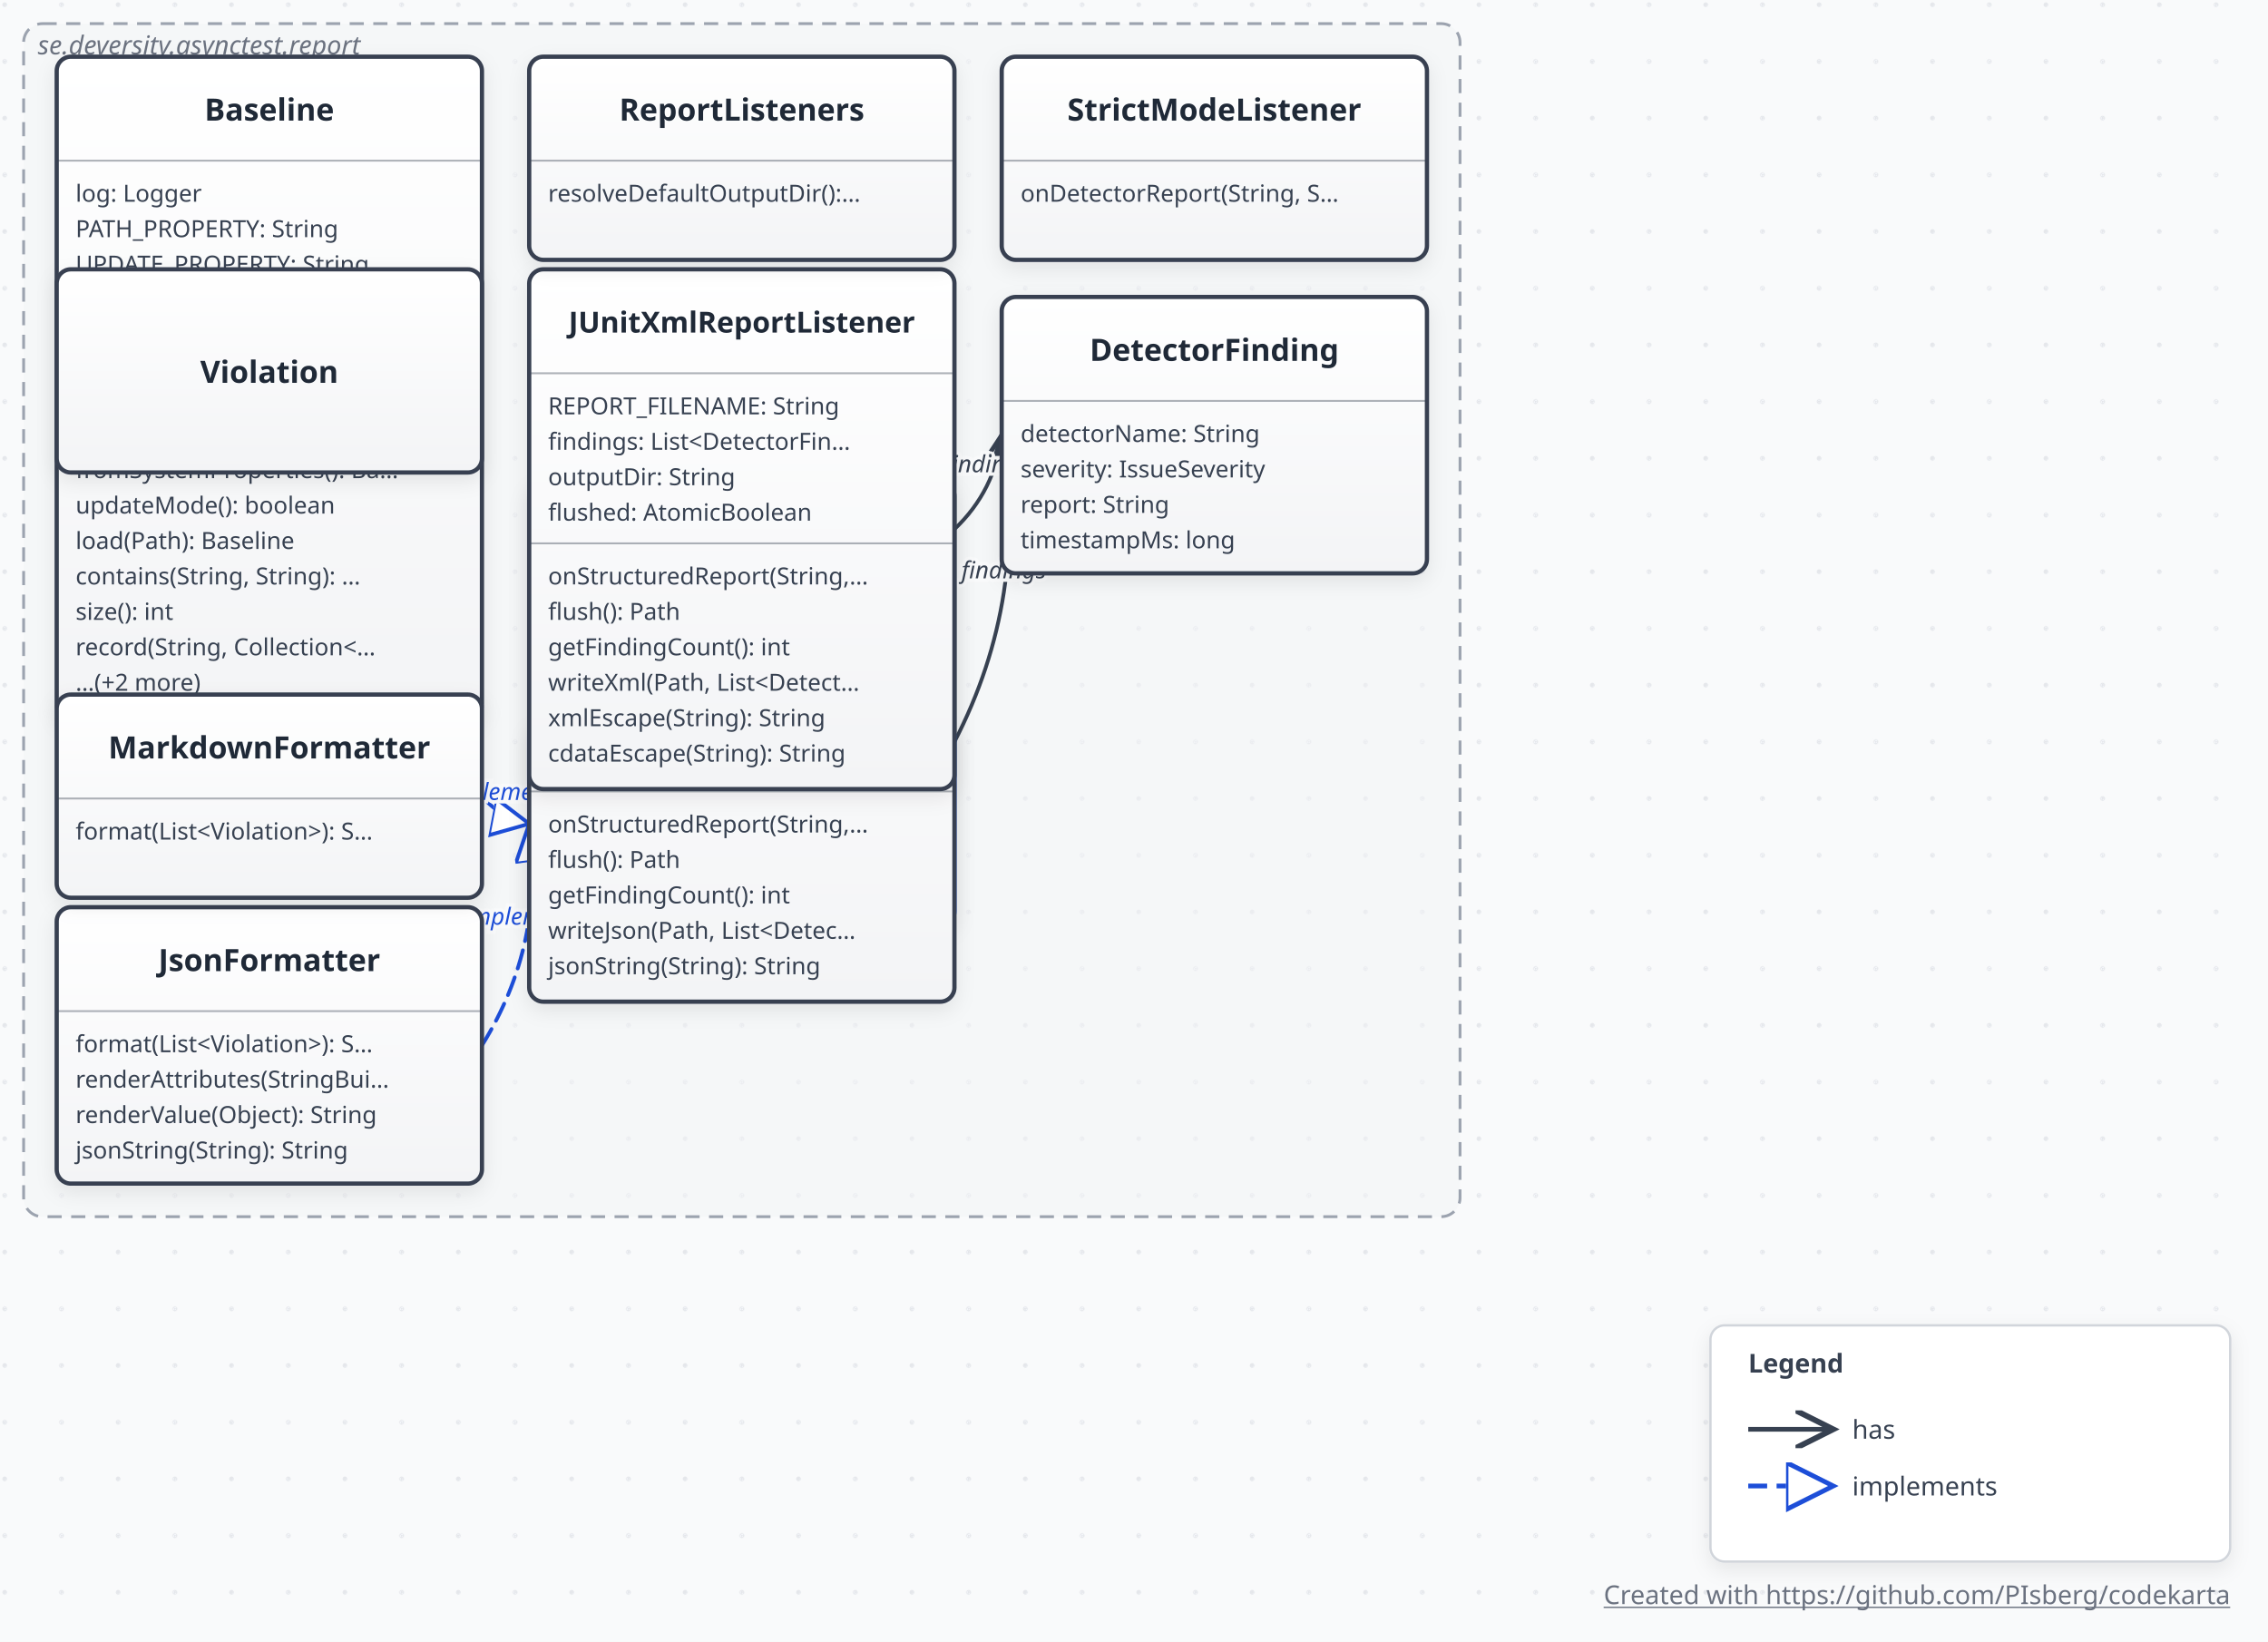
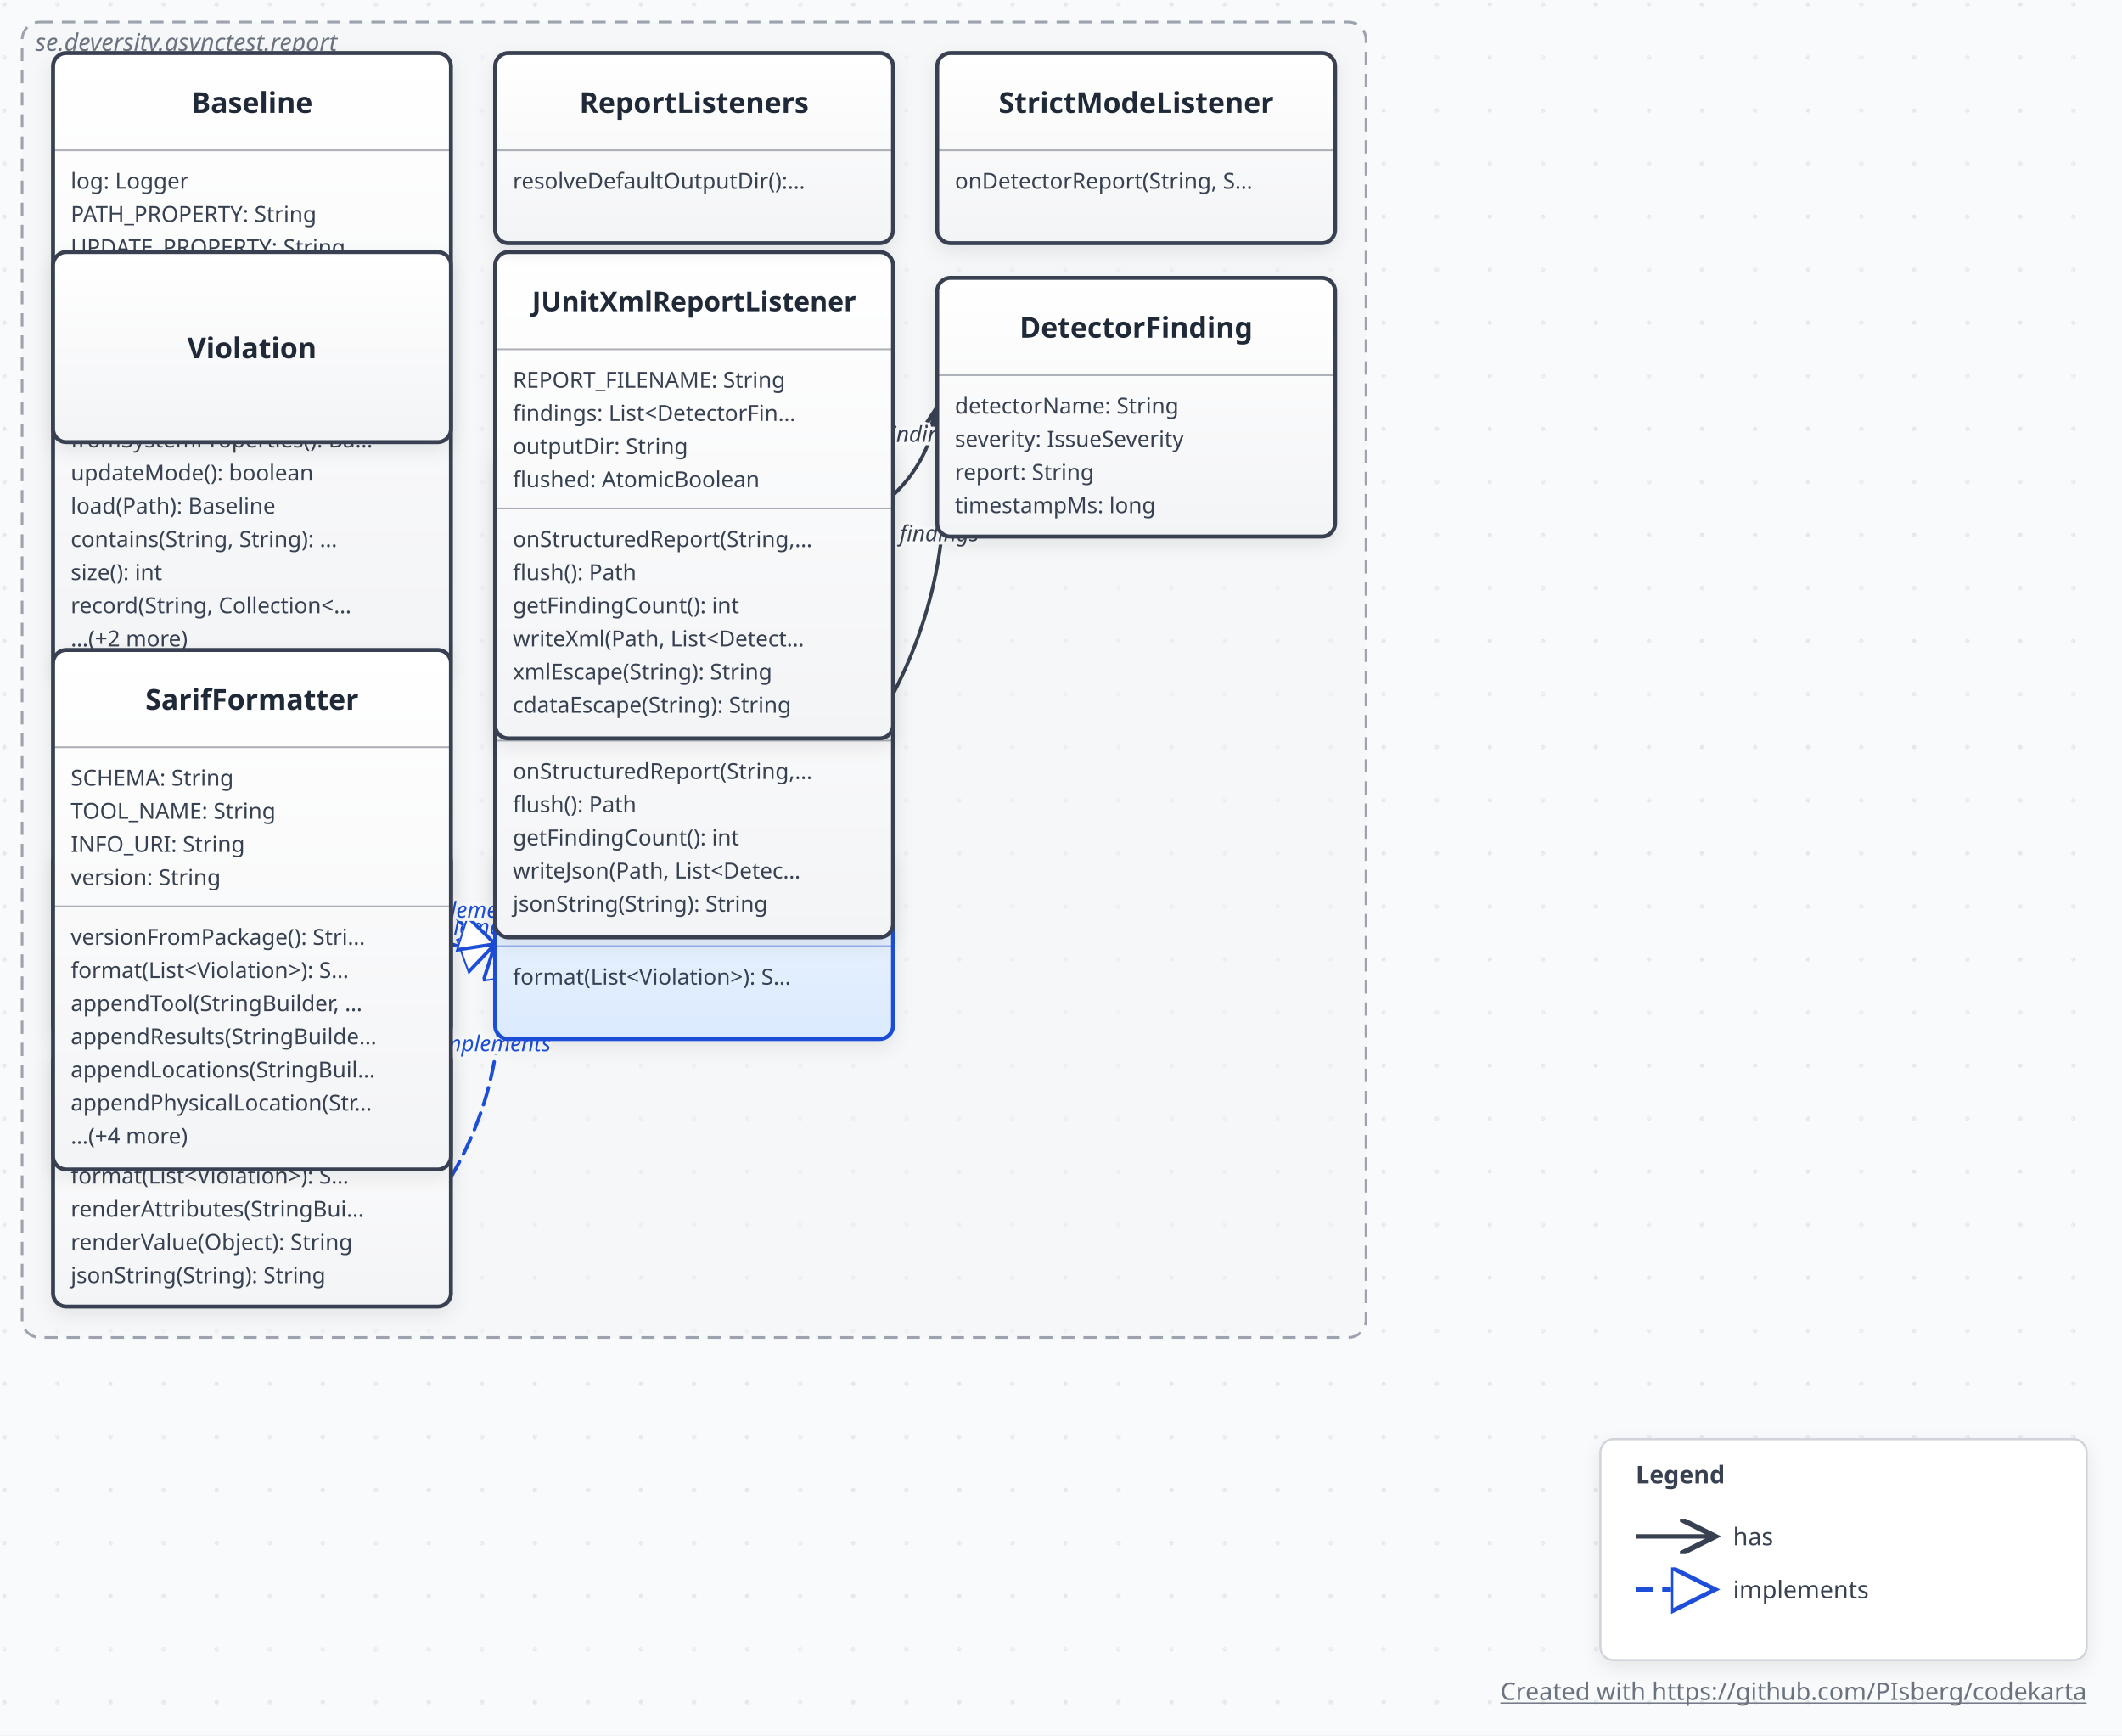
- <svg xmlns="http://www.w3.org/2000/svg" width="960" height="695" viewBox="0 0 960 695">
+ <svg xmlns="http://www.w3.org/2000/svg" width="960" height="785" viewBox="0 0 960 785">
  <defs>
    <style>
svg { font-family: 'Outfit', 'Inter', -apple-system, BlinkMacSystemFont, 'Segoe UI', sans-serif; }
text { font-family: 'Outfit', 'Inter', -apple-system, BlinkMacSystemFont, 'Segoe UI', sans-serif !important; }
.node-rect { transition: filter 0.2s ease, stroke-width 0.2s ease, stroke 0.2s ease; }
.node-rect:hover { stroke-width: 2.2 !important; filter: drop-shadow(0 8px 16px rgba(15, 23, 42, 0.12)) !important; }
.edge-line { stroke-linecap: round; stroke-linejoin: round; transition: stroke-width 0.2s ease; }
.edge-line:hover { stroke-width: 2.5 !important; }
.edge-label { paint-order: stroke; stroke: #f9fafb; stroke-width: 3; font-weight: 500; }
.diagram-attribution { fill: #9ca3af; text-decoration: none; transition: fill 0.2s ease; }
.diagram-attribution:hover { fill: #4b5563; text-decoration: underline; }
.group-rect { transition: stroke-width 0.2s ease; }
.node-label { pointer-events: none; }
</style>
    <filter id="nodeShadow" x="-20%" y="-20%" width="140%" height="140%">
      <feDropShadow dx="0" dy="3" stdDeviation="4" flood-color="#0f172a" flood-opacity="0.08" />
    </filter>
    <linearGradient id="grad-CLASS" x1="0%" y1="0%" x2="0%" y2="100%">
      <stop offset="0%" stop-color="#ffffff" />
      <stop offset="100%" stop-color="#f3f4f6" />
    </linearGradient>
    <linearGradient id="grad-INTERFACE" x1="0%" y1="0%" x2="0%" y2="100%">
      <stop offset="0%" stop-color="#eff6ff" />
      <stop offset="100%" stop-color="#dbeafe" />
    </linearGradient>
    <linearGradient id="grad-MODULE" x1="0%" y1="0%" x2="0%" y2="100%">
      <stop offset="0%" stop-color="#faf5ff" />
      <stop offset="100%" stop-color="#ede9fe" />
    </linearGradient>
    <linearGradient id="grad-METHOD" x1="0%" y1="0%" x2="0%" y2="100%">
      <stop offset="0%" stop-color="#fffbeb" />
      <stop offset="100%" stop-color="#fef3c7" />
    </linearGradient>
    <linearGradient id="grad-PACKAGE" x1="0%" y1="0%" x2="0%" y2="100%">
      <stop offset="0%" stop-color="#ecfdf5" />
      <stop offset="100%" stop-color="#d1fae5" />
    </linearGradient>
    <linearGradient id="grad-EXCEPTION" x1="0%" y1="0%" x2="0%" y2="100%">
      <stop offset="0%" stop-color="#fef2f2" />
      <stop offset="100%" stop-color="#fee2e2" />
    </linearGradient>
    <linearGradient id="grad-STATE" x1="0%" y1="0%" x2="0%" y2="100%">
      <stop offset="0%" stop-color="#f0f9ff" />
      <stop offset="100%" stop-color="#e0f2fe" />
    </linearGradient>
    <pattern id="dotGrid" width="24" height="24" patternUnits="userSpaceOnUse">
      <circle cx="2" cy="2" r="1" fill="#e5e7eb" />
    </pattern>
    <marker id="marker-open-374151" markerWidth="10" markerHeight="8" refX="8" refY="4" orient="auto">
      <path d="M0,0 L8,4 L0,8" fill="none" stroke="#374151" stroke-width="1.2" />
    </marker>
    <marker id="marker-hollow-1d4ed8" markerWidth="12" markerHeight="12" refX="10" refY="5" orient="auto">
      <path d="M0,0 L10,5 L0,10 Z" fill="#ffffff" stroke="#1d4ed8" stroke-width="1" />
    </marker>
  </defs>
-   <rect width="960" height="695" fill="#f9fafb" />
-   <rect width="960" height="695" fill="url(#dotGrid)" />
-   <rect class="group-rect" x="10.0" y="10.0" width="608.0" height="505.0" rx="8" fill="#f3f4f6" fill-opacity="0.5" stroke="#9ca3af" stroke-dasharray="6,4" stroke-width="1.2" />
+   <rect width="960" height="785" fill="#f9fafb" />
+   <rect width="960" height="785" fill="url(#dotGrid)" />
+   <rect class="group-rect" x="10.0" y="10.0" width="608.0" height="595.0" rx="8" fill="#f3f4f6" fill-opacity="0.5" stroke="#9ca3af" stroke-dasharray="6,4" stroke-width="1.2" />
  <text x="16.0" y="23.0" font-family="sans-serif" font-size="11" fill="#6b7280" font-style="italic">se.deversity.asynctest.report</text>
  <path class="edge-line" data-source="Baseline" data-target="Baseline" data-type="HAS" d="M114.0 24.0 Q63.6 164.0 114.0 304.0" fill="none" stroke="#374151" stroke-width="1.6" marker-end="url(#marker-open-374151)" />
  <text class="edge-label" data-source="Baseline" data-target="Baseline" data-type="HAS" x="88.8" y="158.0" text-anchor="middle" font-family="sans-serif" font-size="10" fill="#374151" font-style="italic">EMPTY</text>
-   <path class="edge-line" data-source="JsonFormatter" data-target="Formatter" data-type="IMPLEMENTS" d="M204.0 442.5 Q230.9 399.2 224.0 348.7" fill="none" stroke="#1d4ed8" stroke-width="1.6" stroke-dasharray="8,4" marker-end="url(#marker-hollow-1d4ed8)" />
-   <text class="edge-label" data-source="JsonFormatter" data-target="Formatter" data-type="IMPLEMENTS" x="222.4" y="391.4" text-anchor="middle" font-family="sans-serif" font-size="10" fill="#1d4ed8" font-style="italic">implements</text>
+   <path class="edge-line" data-source="JsonFormatter" data-target="Formatter" data-type="IMPLEMENTS" d="M204.0 532.5 Q232.7 483.3 224.0 427.0" fill="none" stroke="#1d4ed8" stroke-width="1.6" stroke-dasharray="8,4" marker-end="url(#marker-hollow-1d4ed8)" />
+   <text class="edge-label" data-source="JsonFormatter" data-target="Formatter" data-type="IMPLEMENTS" x="223.3" y="475.5" text-anchor="middle" font-family="sans-serif" font-size="10" fill="#1d4ed8" font-style="italic">implements</text>
  <path class="edge-line" data-source="JsonReportListener" data-target="DetectorFinding" data-type="HAS" d="M404.0 314.0 Q435.8 252.4 424.0 184.2" fill="none" stroke="#374151" stroke-width="1.6" marker-end="url(#marker-open-374151)" />
  <text class="edge-label" data-source="JsonReportListener" data-target="DetectorFinding" data-type="HAS" x="424.9" y="244.8" text-anchor="middle" font-family="sans-serif" font-size="10" fill="#374151" font-style="italic">findings</text>
  <path class="edge-line" data-source="JUnitXmlReportListener" data-target="DetectorFinding" data-type="HAS" d="M404.0 224.0 Q421.2 207.7 424.0 184.2" fill="none" stroke="#374151" stroke-width="1.6" marker-end="url(#marker-open-374151)" />
  <text class="edge-label" data-source="JUnitXmlReportListener" data-target="DetectorFinding" data-type="HAS" x="417.6" y="199.9" text-anchor="middle" font-family="sans-serif" font-size="10" fill="#374151" font-style="italic">findings</text>
-   <path class="edge-line" data-source="MarkdownFormatter" data-target="Formatter" data-type="IMPLEMENTS" d="M204.0 337.0 Q211.9 346.4 224.0 348.7" fill="none" stroke="#1d4ed8" stroke-width="1.6" stroke-dasharray="8,4" marker-end="url(#marker-hollow-1d4ed8)" />
-   <text class="edge-label" data-source="MarkdownFormatter" data-target="Formatter" data-type="IMPLEMENTS" x="213.0" y="338.6" text-anchor="middle" font-family="sans-serif" font-size="10" fill="#1d4ed8" font-style="italic">implements</text>
+   <path class="edge-line" data-source="MarkdownFormatter" data-target="Formatter" data-type="IMPLEMENTS" d="M204.0 427.0 Q214.0 430.6 224.0 427.0" fill="none" stroke="#1d4ed8" stroke-width="1.6" stroke-dasharray="8,4" marker-end="url(#marker-hollow-1d4ed8)" />
+   <text class="edge-label" data-source="MarkdownFormatter" data-target="Formatter" data-type="IMPLEMENTS" x="214.0" y="422.8" text-anchor="middle" font-family="sans-serif" font-size="10" fill="#1d4ed8" font-style="italic">implements</text>
+   <path class="edge-line" data-source="SarifFormatter" data-target="Formatter" data-type="IMPLEMENTS" d="M204.0 411.5 Q211.2 422.9 224.0 427.0" fill="none" stroke="#1d4ed8" stroke-width="1.6" stroke-dasharray="8,4" marker-end="url(#marker-hollow-1d4ed8)" />
+   <text class="edge-label" data-source="SarifFormatter" data-target="Formatter" data-type="IMPLEMENTS" x="212.6" y="415.1" text-anchor="middle" font-family="sans-serif" font-size="10" fill="#1d4ed8" font-style="italic">implements</text>
  <g id="Baseline">
    <rect class="node-rect" x="24.0" y="24.0" width="180.0" height="280.0" rx="6.0" fill="url(#grad-CLASS)" stroke="#374151" stroke-width="1.8" filter="url(#nodeShadow)" />
    <text class="node-label" x="114.0" y="46.0" text-anchor="middle" dominant-baseline="central" font-family="sans-serif" font-size="13.0" font-weight="bold" fill="#1f2937">Baseline</text>
    <line x1="24.0" y1="68.0" x2="204.0" y2="68.0" stroke="#374151" stroke-width="0.8" opacity="0.4" />
    <text x="32.0" y="81.5" font-family="sans-serif" font-size="10" fill="#374151" dominant-baseline="central">log: Logger</text>
    <text x="32.0" y="96.5" font-family="sans-serif" font-size="10" fill="#374151" dominant-baseline="central">PATH_PROPERTY: String</text>
    <text x="32.0" y="111.5" font-family="sans-serif" font-size="10" fill="#374151" dominant-baseline="central">UPDATE_PROPERTY: String</text>
    <text x="32.0" y="126.5" font-family="sans-serif" font-size="10" fill="#374151" dominant-baseline="central">EMPTY: Baseline</text>
    <text x="32.0" y="141.5" font-family="sans-serif" font-size="10" fill="#374151" dominant-baseline="central">CACHE: ConcurrentMap&lt;Path,…</text>
    <text x="32.0" y="156.5" font-family="sans-serif" font-size="10" fill="#374151" dominant-baseline="central">WRITE_LOCK: Object</text>
    <text x="32.0" y="171.5" font-family="sans-serif" font-size="10" fill="#374151" dominant-baseline="central">…(+1 more)</text>
    <line x1="24.0" y1="185.0" x2="204.0" y2="185.0" stroke="#374151" stroke-width="0.8" opacity="0.4" />
    <text x="32.0" y="198.5" font-family="sans-serif" font-size="10" fill="#374151" dominant-baseline="central">fromSystemProperties(): Ba…</text>
    <text x="32.0" y="213.5" font-family="sans-serif" font-size="10" fill="#374151" dominant-baseline="central">updateMode(): boolean</text>
    <text x="32.0" y="228.5" font-family="sans-serif" font-size="10" fill="#374151" dominant-baseline="central">load(Path): Baseline</text>
    <text x="32.0" y="243.5" font-family="sans-serif" font-size="10" fill="#374151" dominant-baseline="central">contains(String, String): …</text>
    <text x="32.0" y="258.5" font-family="sans-serif" font-size="10" fill="#374151" dominant-baseline="central">size(): int</text>
    <text x="32.0" y="273.5" font-family="sans-serif" font-size="10" fill="#374151" dominant-baseline="central">record(String, Collection&lt;…</text>
    <text x="32.0" y="288.5" font-family="sans-serif" font-size="10" fill="#374151" dominant-baseline="central">…(+2 more)</text>
  </g>
  <g id="DetectorFinding">
    <rect class="node-rect" x="424.0" y="125.7" width="180.0" height="117.0" rx="6.0" fill="url(#grad-CLASS)" stroke="#374151" stroke-width="1.8" filter="url(#nodeShadow)" />
    <text class="node-label" x="514.0" y="147.7" text-anchor="middle" dominant-baseline="central" font-family="sans-serif" font-size="13.0" font-weight="bold" fill="#1f2937">DetectorFinding</text>
    <line x1="424.0" y1="169.7" x2="604.0" y2="169.7" stroke="#374151" stroke-width="0.8" opacity="0.4" />
    <text x="432.0" y="183.2" font-family="sans-serif" font-size="10" fill="#374151" dominant-baseline="central">detectorName: String</text>
    <text x="432.0" y="198.2" font-family="sans-serif" font-size="10" fill="#374151" dominant-baseline="central">severity: IssueSeverity</text>
    <text x="432.0" y="213.2" font-family="sans-serif" font-size="10" fill="#374151" dominant-baseline="central">report: String</text>
    <text x="432.0" y="228.2" font-family="sans-serif" font-size="10" fill="#374151" dominant-baseline="central">timestampMs: long</text>
  </g>
  <g id="Formatter">
-     <rect class="node-rect" x="224.0" y="305.7" width="180.0" height="86.0" rx="6.0" fill="url(#grad-INTERFACE)" stroke="#1d4ed8" stroke-width="1.8" filter="url(#nodeShadow)" />
-     <text class="node-label" x="314.0" y="319.2" text-anchor="middle" dominant-baseline="central" font-family="sans-serif" font-size="10" fill="#1d4ed8" font-style="italic">«interface»</text>
-     <text class="node-label" x="314.0" y="334.2" text-anchor="middle" dominant-baseline="central" font-family="sans-serif" font-size="13.0" font-weight="bold" fill="#1f2937">Formatter</text>
-     <line x1="224.0" y1="349.7" x2="404.0" y2="349.7" stroke="#1d4ed8" stroke-width="0.8" opacity="0.4" />
-     <text x="232.0" y="363.2" font-family="sans-serif" font-size="10" fill="#374151" dominant-baseline="central">format(List&lt;Violation&gt;): S…</text>
+     <rect class="node-rect" x="224.0" y="384.0" width="180.0" height="86.0" rx="6.0" fill="url(#grad-INTERFACE)" stroke="#1d4ed8" stroke-width="1.8" filter="url(#nodeShadow)" />
+     <text class="node-label" x="314.0" y="397.5" text-anchor="middle" dominant-baseline="central" font-family="sans-serif" font-size="10" fill="#1d4ed8" font-style="italic">«interface»</text>
+     <text class="node-label" x="314.0" y="412.5" text-anchor="middle" dominant-baseline="central" font-family="sans-serif" font-size="13.0" font-weight="bold" fill="#1f2937">Formatter</text>
+     <line x1="224.0" y1="428.0" x2="404.0" y2="428.0" stroke="#1d4ed8" stroke-width="0.8" opacity="0.4" />
+     <text x="232.0" y="441.5" font-family="sans-serif" font-size="10" fill="#374151" dominant-baseline="central">format(List&lt;Violation&gt;): S…</text>
  </g>
  <g id="JsonFormatter">
-     <rect class="node-rect" x="24.0" y="384.0" width="180.0" height="117.0" rx="6.0" fill="url(#grad-CLASS)" stroke="#374151" stroke-width="1.8" filter="url(#nodeShadow)" />
-     <text class="node-label" x="114.0" y="406.0" text-anchor="middle" dominant-baseline="central" font-family="sans-serif" font-size="13.0" font-weight="bold" fill="#1f2937">JsonFormatter</text>
-     <line x1="24.0" y1="428.0" x2="204.0" y2="428.0" stroke="#374151" stroke-width="0.8" opacity="0.4" />
-     <text x="32.0" y="441.5" font-family="sans-serif" font-size="10" fill="#374151" dominant-baseline="central">format(List&lt;Violation&gt;): S…</text>
-     <text x="32.0" y="456.5" font-family="sans-serif" font-size="10" fill="#374151" dominant-baseline="central">renderAttributes(StringBui…</text>
-     <text x="32.0" y="471.5" font-family="sans-serif" font-size="10" fill="#374151" dominant-baseline="central">renderValue(Object): String</text>
-     <text x="32.0" y="486.5" font-family="sans-serif" font-size="10" fill="#374151" dominant-baseline="central">jsonString(String): String</text>
+     <rect class="node-rect" x="24.0" y="474.0" width="180.0" height="117.0" rx="6.0" fill="url(#grad-CLASS)" stroke="#374151" stroke-width="1.8" filter="url(#nodeShadow)" />
+     <text class="node-label" x="114.0" y="496.0" text-anchor="middle" dominant-baseline="central" font-family="sans-serif" font-size="13.0" font-weight="bold" fill="#1f2937">JsonFormatter</text>
+     <line x1="24.0" y1="518.0" x2="204.0" y2="518.0" stroke="#374151" stroke-width="0.8" opacity="0.4" />
+     <text x="32.0" y="531.5" font-family="sans-serif" font-size="10" fill="#374151" dominant-baseline="central">format(List&lt;Violation&gt;): S…</text>
+     <text x="32.0" y="546.5" font-family="sans-serif" font-size="10" fill="#374151" dominant-baseline="central">renderAttributes(StringBui…</text>
+     <text x="32.0" y="561.5" font-family="sans-serif" font-size="10" fill="#374151" dominant-baseline="central">renderValue(Object): String</text>
+     <text x="32.0" y="576.5" font-family="sans-serif" font-size="10" fill="#374151" dominant-baseline="central">jsonString(String): String</text>
  </g>
  <g id="JsonReportListener">
    <rect class="node-rect" x="224.0" y="204.0" width="180.0" height="220.0" rx="6.0" fill="url(#grad-CLASS)" stroke="#374151" stroke-width="1.8" filter="url(#nodeShadow)" />
    <text class="node-label" x="314.0" y="226.0" text-anchor="middle" dominant-baseline="central" font-family="sans-serif" font-size="13.0" font-weight="bold" fill="#1f2937">JsonReportListener</text>
    <line x1="224.0" y1="248.0" x2="404.0" y2="248.0" stroke="#374151" stroke-width="0.8" opacity="0.4" />
    <text x="232.0" y="261.5" font-family="sans-serif" font-size="10" fill="#374151" dominant-baseline="central">REPORT_FILENAME: String</text>
    <text x="232.0" y="276.5" font-family="sans-serif" font-size="10" fill="#374151" dominant-baseline="central">VERSION: String</text>
    <text x="232.0" y="291.5" font-family="sans-serif" font-size="10" fill="#374151" dominant-baseline="central">findings: List&lt;DetectorFin…</text>
    <text x="232.0" y="306.5" font-family="sans-serif" font-size="10" fill="#374151" dominant-baseline="central">outputDir: String</text>
    <text x="232.0" y="321.5" font-family="sans-serif" font-size="10" fill="#374151" dominant-baseline="central">flushed: AtomicBoolean</text>
    <line x1="224.0" y1="335.0" x2="404.0" y2="335.0" stroke="#374151" stroke-width="0.8" opacity="0.4" />
    <text x="232.0" y="348.5" font-family="sans-serif" font-size="10" fill="#374151" dominant-baseline="central">onStructuredReport(String,…</text>
    <text x="232.0" y="363.5" font-family="sans-serif" font-size="10" fill="#374151" dominant-baseline="central">flush(): Path</text>
    <text x="232.0" y="378.5" font-family="sans-serif" font-size="10" fill="#374151" dominant-baseline="central">getFindingCount(): int</text>
    <text x="232.0" y="393.5" font-family="sans-serif" font-size="10" fill="#374151" dominant-baseline="central">writeJson(Path, List&lt;Detec…</text>
    <text x="232.0" y="408.5" font-family="sans-serif" font-size="10" fill="#374151" dominant-baseline="central">jsonString(String): String</text>
  </g>
  <g id="JUnitXmlReportListener">
    <rect class="node-rect" x="224.0" y="114.0" width="180.0" height="220.0" rx="6.0" fill="url(#grad-CLASS)" stroke="#374151" stroke-width="1.8" filter="url(#nodeShadow)" />
    <text class="node-label" x="314.0" y="136.0" text-anchor="middle" dominant-baseline="central" font-family="sans-serif" font-size="12.3" font-weight="bold" fill="#1f2937">JUnitXmlReportListener</text>
    <line x1="224.0" y1="158.0" x2="404.0" y2="158.0" stroke="#374151" stroke-width="0.8" opacity="0.4" />
    <text x="232.0" y="171.5" font-family="sans-serif" font-size="10" fill="#374151" dominant-baseline="central">REPORT_FILENAME: String</text>
    <text x="232.0" y="186.5" font-family="sans-serif" font-size="10" fill="#374151" dominant-baseline="central">findings: List&lt;DetectorFin…</text>
    <text x="232.0" y="201.5" font-family="sans-serif" font-size="10" fill="#374151" dominant-baseline="central">outputDir: String</text>
    <text x="232.0" y="216.5" font-family="sans-serif" font-size="10" fill="#374151" dominant-baseline="central">flushed: AtomicBoolean</text>
    <line x1="224.0" y1="230.0" x2="404.0" y2="230.0" stroke="#374151" stroke-width="0.8" opacity="0.4" />
    <text x="232.0" y="243.5" font-family="sans-serif" font-size="10" fill="#374151" dominant-baseline="central">onStructuredReport(String,…</text>
    <text x="232.0" y="258.5" font-family="sans-serif" font-size="10" fill="#374151" dominant-baseline="central">flush(): Path</text>
    <text x="232.0" y="273.5" font-family="sans-serif" font-size="10" fill="#374151" dominant-baseline="central">getFindingCount(): int</text>
    <text x="232.0" y="288.5" font-family="sans-serif" font-size="10" fill="#374151" dominant-baseline="central">writeXml(Path, List&lt;Detect…</text>
    <text x="232.0" y="303.5" font-family="sans-serif" font-size="10" fill="#374151" dominant-baseline="central">xmlEscape(String): String</text>
    <text x="232.0" y="318.5" font-family="sans-serif" font-size="10" fill="#374151" dominant-baseline="central">cdataEscape(String): String</text>
  </g>
  <g id="MarkdownFormatter">
-     <rect class="node-rect" x="24.0" y="294.0" width="180.0" height="86.0" rx="6.0" fill="url(#grad-CLASS)" stroke="#374151" stroke-width="1.8" filter="url(#nodeShadow)" />
-     <text class="node-label" x="114.0" y="316.0" text-anchor="middle" dominant-baseline="central" font-family="sans-serif" font-size="13.0" font-weight="bold" fill="#1f2937">MarkdownFormatter</text>
-     <line x1="24.0" y1="338.0" x2="204.0" y2="338.0" stroke="#374151" stroke-width="0.8" opacity="0.4" />
-     <text x="32.0" y="351.5" font-family="sans-serif" font-size="10" fill="#374151" dominant-baseline="central">format(List&lt;Violation&gt;): S…</text>
+     <rect class="node-rect" x="24.0" y="384.0" width="180.0" height="86.0" rx="6.0" fill="url(#grad-CLASS)" stroke="#374151" stroke-width="1.8" filter="url(#nodeShadow)" />
+     <text class="node-label" x="114.0" y="406.0" text-anchor="middle" dominant-baseline="central" font-family="sans-serif" font-size="13.0" font-weight="bold" fill="#1f2937">MarkdownFormatter</text>
+     <line x1="24.0" y1="428.0" x2="204.0" y2="428.0" stroke="#374151" stroke-width="0.8" opacity="0.4" />
+     <text x="32.0" y="441.5" font-family="sans-serif" font-size="10" fill="#374151" dominant-baseline="central">format(List&lt;Violation&gt;): S…</text>
  </g>
  <g id="ReportListeners">
    <rect class="node-rect" x="224.0" y="24.0" width="180.0" height="86.0" rx="6.0" fill="url(#grad-CLASS)" stroke="#374151" stroke-width="1.8" filter="url(#nodeShadow)" />
    <text class="node-label" x="314.0" y="46.0" text-anchor="middle" dominant-baseline="central" font-family="sans-serif" font-size="13.0" font-weight="bold" fill="#1f2937">ReportListeners</text>
    <line x1="224.0" y1="68.0" x2="404.0" y2="68.0" stroke="#374151" stroke-width="0.8" opacity="0.4" />
    <text x="232.0" y="81.5" font-family="sans-serif" font-size="10" fill="#374151" dominant-baseline="central">resolveDefaultOutputDir():…</text>
+   </g>
+   <g id="SarifFormatter">
+     <rect class="node-rect" x="24.0" y="294.0" width="180.0" height="235.0" rx="6.0" fill="url(#grad-CLASS)" stroke="#374151" stroke-width="1.8" filter="url(#nodeShadow)" />
+     <text class="node-label" x="114.0" y="316.0" text-anchor="middle" dominant-baseline="central" font-family="sans-serif" font-size="13.0" font-weight="bold" fill="#1f2937">SarifFormatter</text>
+     <line x1="24.0" y1="338.0" x2="204.0" y2="338.0" stroke="#374151" stroke-width="0.8" opacity="0.4" />
+     <text x="32.0" y="351.5" font-family="sans-serif" font-size="10" fill="#374151" dominant-baseline="central">SCHEMA: String</text>
+     <text x="32.0" y="366.5" font-family="sans-serif" font-size="10" fill="#374151" dominant-baseline="central">TOOL_NAME: String</text>
+     <text x="32.0" y="381.5" font-family="sans-serif" font-size="10" fill="#374151" dominant-baseline="central">INFO_URI: String</text>
+     <text x="32.0" y="396.5" font-family="sans-serif" font-size="10" fill="#374151" dominant-baseline="central">version: String</text>
+     <line x1="24.0" y1="410.0" x2="204.0" y2="410.0" stroke="#374151" stroke-width="0.8" opacity="0.4" />
+     <text x="32.0" y="423.5" font-family="sans-serif" font-size="10" fill="#374151" dominant-baseline="central">versionFromPackage(): Stri…</text>
+     <text x="32.0" y="438.5" font-family="sans-serif" font-size="10" fill="#374151" dominant-baseline="central">format(List&lt;Violation&gt;): S…</text>
+     <text x="32.0" y="453.5" font-family="sans-serif" font-size="10" fill="#374151" dominant-baseline="central">appendTool(StringBuilder, …</text>
+     <text x="32.0" y="468.5" font-family="sans-serif" font-size="10" fill="#374151" dominant-baseline="central">appendResults(StringBuilde…</text>
+     <text x="32.0" y="483.5" font-family="sans-serif" font-size="10" fill="#374151" dominant-baseline="central">appendLocations(StringBuil…</text>
+     <text x="32.0" y="498.5" font-family="sans-serif" font-size="10" fill="#374151" dominant-baseline="central">appendPhysicalLocation(Str…</text>
+     <text x="32.0" y="513.5" font-family="sans-serif" font-size="10" fill="#374151" dominant-baseline="central">…(+4 more)</text>
  </g>
  <g id="StrictModeListener">
    <rect class="node-rect" x="424.0" y="24.0" width="180.0" height="86.0" rx="6.0" fill="url(#grad-CLASS)" stroke="#374151" stroke-width="1.8" filter="url(#nodeShadow)" />
    <text class="node-label" x="514.0" y="46.0" text-anchor="middle" dominant-baseline="central" font-family="sans-serif" font-size="13.0" font-weight="bold" fill="#1f2937">StrictModeListener</text>
    <line x1="424.0" y1="68.0" x2="604.0" y2="68.0" stroke="#374151" stroke-width="0.8" opacity="0.4" />
    <text x="432.0" y="81.5" font-family="sans-serif" font-size="10" fill="#374151" dominant-baseline="central">onDetectorReport(String, S…</text>
  </g>
  <g id="Violation">
    <rect class="node-rect" x="24.0" y="114.0" width="180.0" height="86.0" rx="6.0" fill="url(#grad-CLASS)" stroke="#374151" stroke-width="1.8" filter="url(#nodeShadow)" />
    <text class="node-label" x="114.0" y="157.0" text-anchor="middle" dominant-baseline="central" font-family="sans-serif" font-size="13.0" font-weight="bold" fill="#1f2937">Violation</text>
  </g>
-   <rect x="724.0" y="561.0" width="220.0" height="100.0" rx="6" fill="#ffffff" stroke="#d1d5db" stroke-width="1" filter="url(#nodeShadow)" />
-   <text x="740.0" y="581.0" font-family="sans-serif" font-size="11" font-weight="bold" fill="#374151">Legend</text>
-   <line x1="740.0" y1="605.0" x2="776.0" y2="605.0" stroke="#374151" stroke-width="2" marker-end="url(#marker-open-374151)" />
-   <text x="784.0" y="609.0" font-family="sans-serif" font-size="11" fill="#374151">has</text>
-   <line x1="740.0" y1="629.0" x2="776.0" y2="629.0" stroke="#1d4ed8" stroke-width="2" stroke-dasharray="8,4" marker-end="url(#marker-hollow-1d4ed8)" />
-   <text x="784.0" y="633.0" font-family="sans-serif" font-size="11" fill="#374151">implements</text>
+   <rect x="724.0" y="651.0" width="220.0" height="100.0" rx="6" fill="#ffffff" stroke="#d1d5db" stroke-width="1" filter="url(#nodeShadow)" />
+   <text x="740.0" y="671.0" font-family="sans-serif" font-size="11" font-weight="bold" fill="#374151">Legend</text>
+   <line x1="740.0" y1="695.0" x2="776.0" y2="695.0" stroke="#374151" stroke-width="2" marker-end="url(#marker-open-374151)" />
+   <text x="784.0" y="699.0" font-family="sans-serif" font-size="11" fill="#374151">has</text>
+   <line x1="740.0" y1="719.0" x2="776.0" y2="719.0" stroke="#1d4ed8" stroke-width="2" stroke-dasharray="8,4" marker-end="url(#marker-hollow-1d4ed8)" />
+   <text x="784.0" y="723.0" font-family="sans-serif" font-size="11" fill="#374151">implements</text>
  <a class="diagram-attribution" href="https://github.com/PIsberg/codekarta" target="_blank" rel="noopener noreferrer">
-     <text x="944.0" y="679.0" text-anchor="end" font-family="sans-serif" font-size="11" fill="#6b7280" text-decoration="underline">Created with https://github.com/PIsberg/codekarta</text>
+     <text x="944.0" y="769.0" text-anchor="end" font-family="sans-serif" font-size="11" fill="#6b7280" text-decoration="underline">Created with https://github.com/PIsberg/codekarta</text>
  </a>
</svg>
